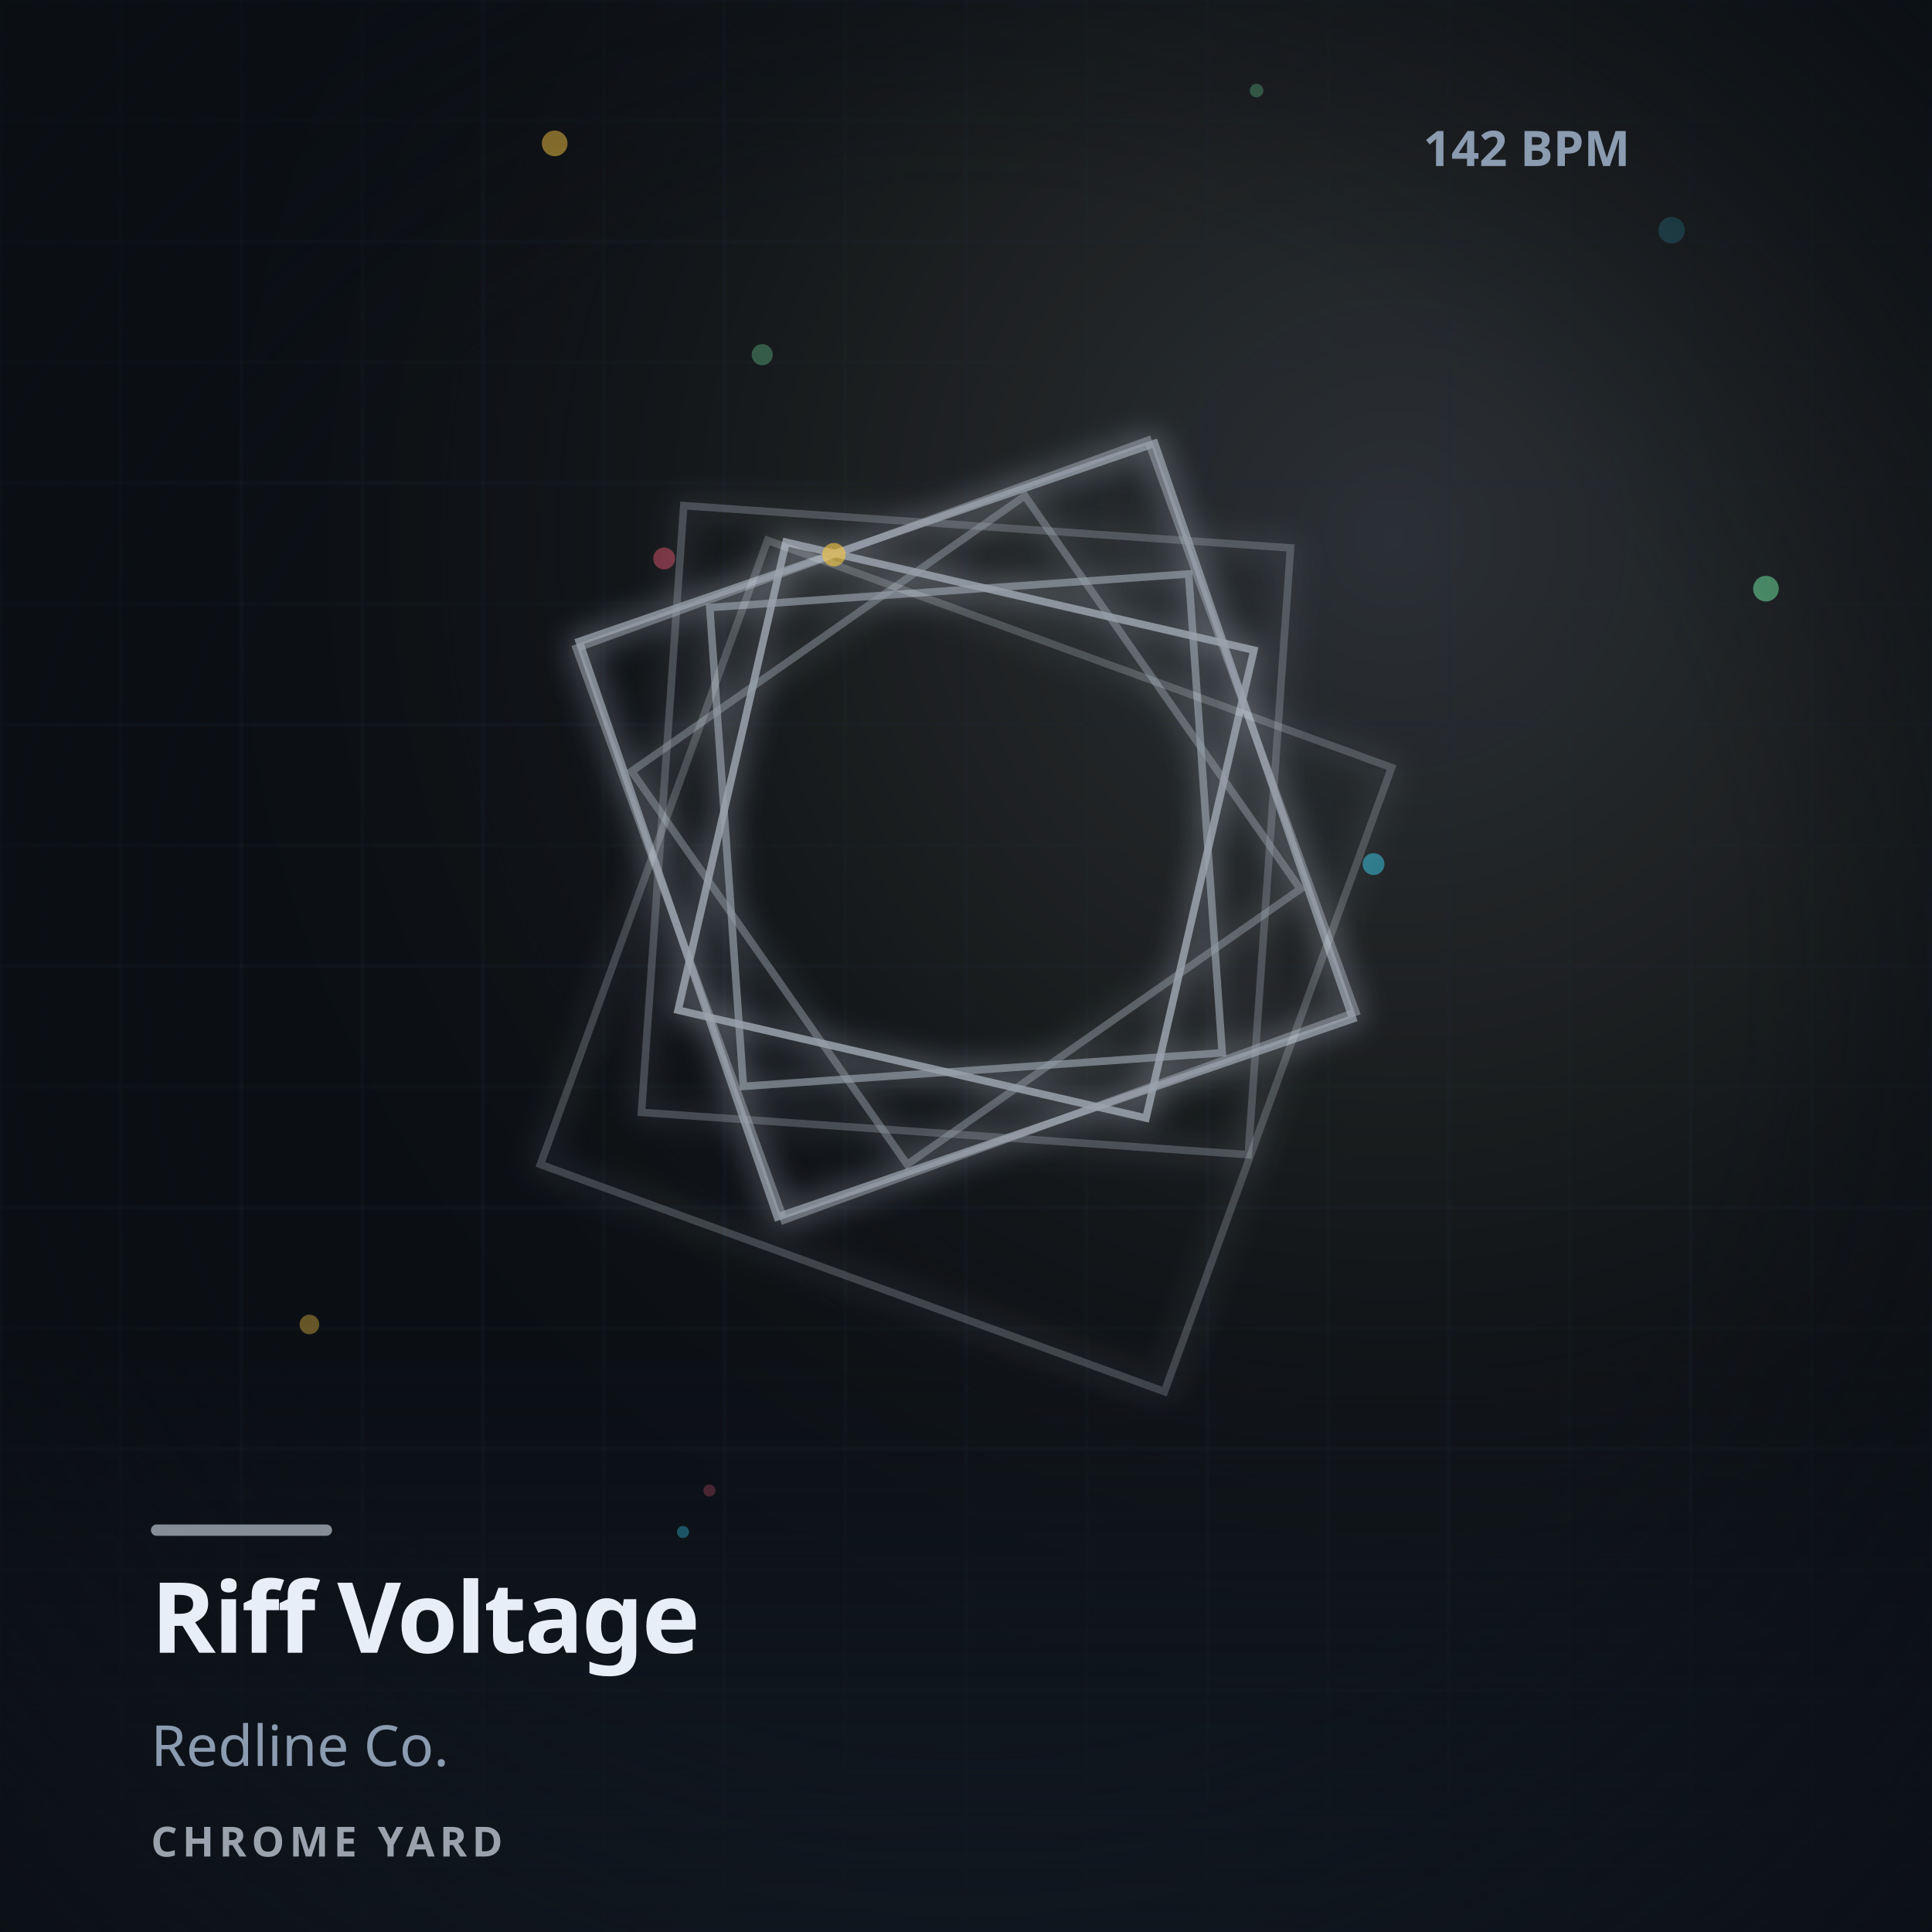
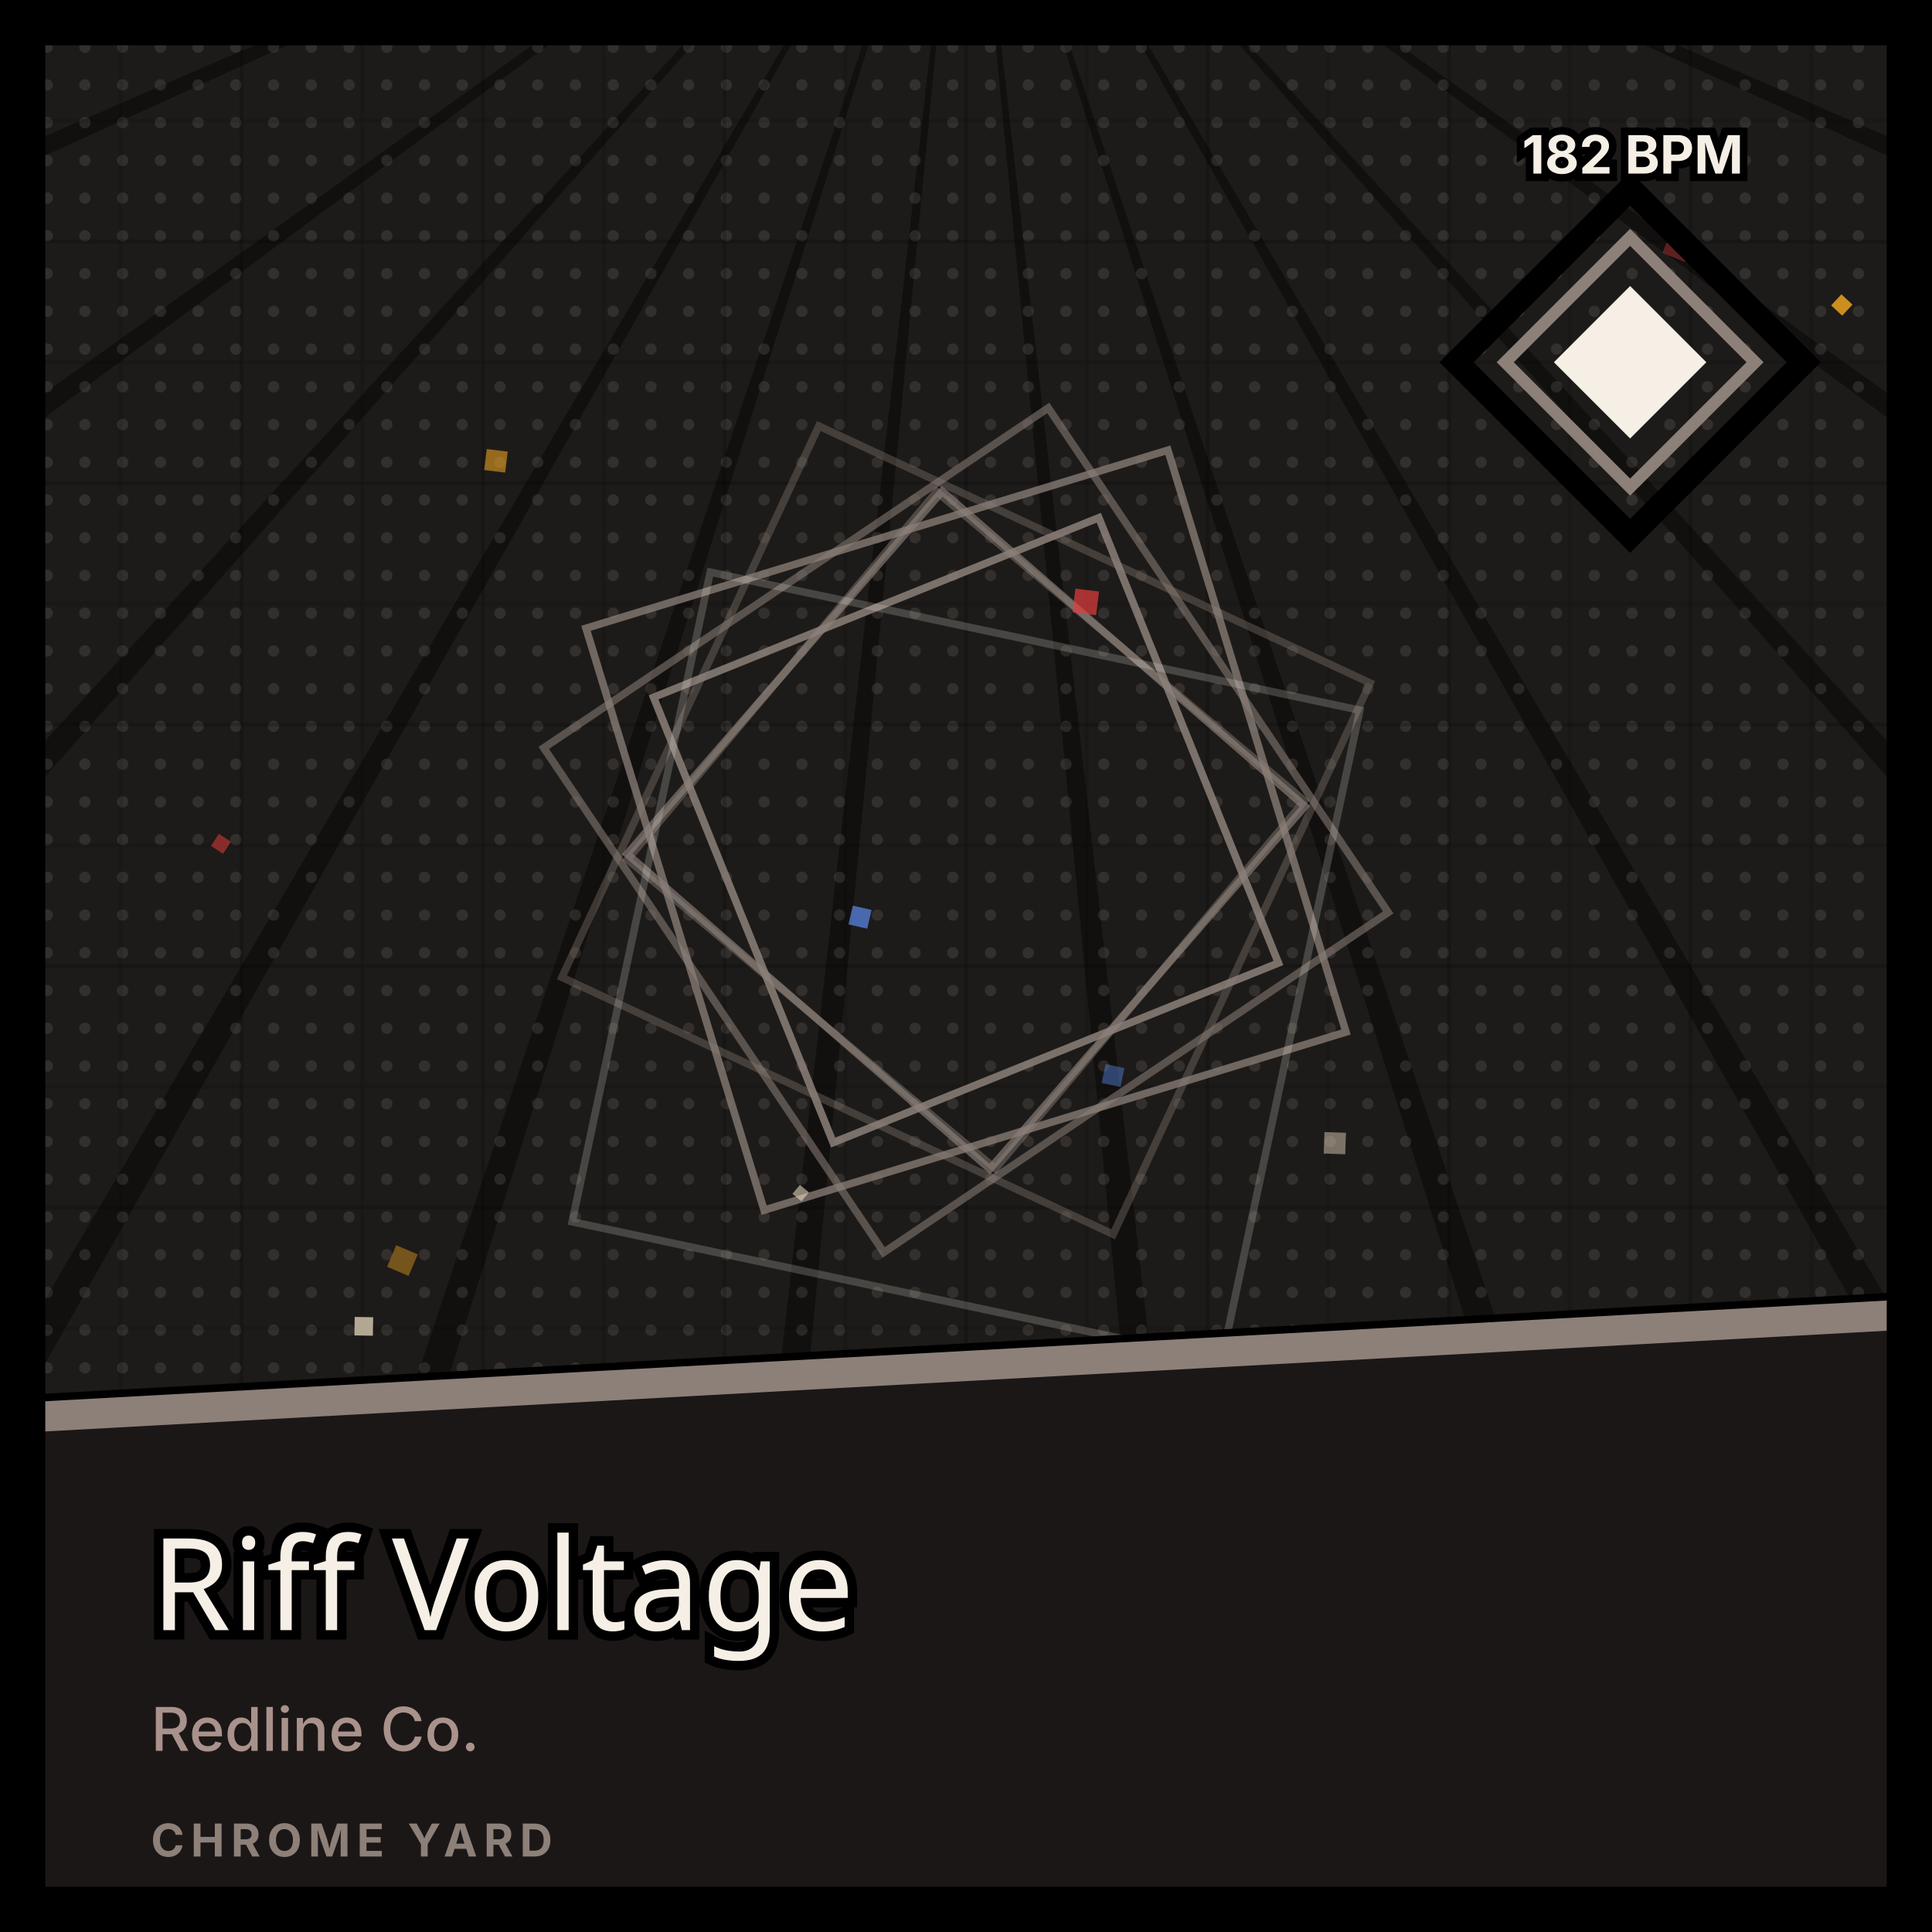
<svg xmlns="http://www.w3.org/2000/svg" width="512" height="512" viewBox="0 0 512 512">
  <defs>
-     <radialGradient id="bgGlow" cx="72%" cy="28%" r="65%">
-       <stop offset="0%" stop-color="#9AA3AD" stop-opacity="0.22" />
-       <stop offset="55%" stop-color="#b9ae87" stop-opacity="0.06" />
-       <stop offset="100%" stop-color="#0B0F14" stop-opacity="0" />
-     </radialGradient>
-     <radialGradient id="vignette" cx="50%" cy="50%" r="72%">
-       <stop offset="55%" stop-color="#0B0F14" stop-opacity="0" />
-       <stop offset="100%" stop-color="#0B0F14" stop-opacity="0.92" />
-     </radialGradient>
-     <linearGradient id="titleFade" x1="0" y1="0" x2="0" y2="1">
-       <stop offset="0%" stop-color="#121A24" stop-opacity="0" />
-       <stop offset="100%" stop-color="#121A24" stop-opacity="0.94" />
-     </linearGradient>
-     <filter id="softGlow" x="-40%" y="-40%" width="180%" height="180%">
-       <feGaussianBlur stdDeviation="4" result="b" />
-       <feMerge>
-         <feMergeNode in="b" />
-         <feMergeNode in="SourceGraphic" />
-       </feMerge>
-     </filter>
+     <pattern id="halftone" width="10" height="10" patternUnits="userSpaceOnUse">
+       <circle cx="2.5" cy="2.5" r="1.5" fill="#8C8079" opacity="0.20" />
+     </pattern>
  </defs>
-   <rect width="512" height="512" fill="#0B0F14" />
-   <rect width="512" height="512" fill="url(#bgGlow)" />
+   <rect width="512" height="512" fill="#12100F" />
+   <rect width="512" height="512" fill="url(#halftone)" />
+   <g>
+     <polygon points="256.0,-70.0 1016.0,-63.4 1000.7,81.5" fill="#8C8079" opacity="0.09" />
+     <polygon points="256.0,-70.0 998.0,94.5 953.0,233.0" fill="#8C8079" opacity="0.09" />
+     <polygon points="256.0,-70.0 947.6,245.2 874.7,371.3" fill="#8C8079" opacity="0.09" />
+     <polygon points="256.0,-70.0 866.9,382.1 769.4,490.3" fill="#8C8079" opacity="0.09" />
+     <polygon points="256.0,-70.0 759.6,499.2 641.7,584.8" fill="#8C8079" opacity="0.09" />
+     <polygon points="256.0,-70.0 630.2,591.5 497.2,650.7" fill="#8C8079" opacity="0.09" />
+     <polygon points="256.0,-70.0 484.5,654.8 342.0,685.1" fill="#8C8079" opacity="0.09" />
+     <polygon points="256.0,-70.0 328.8,686.5 183.2,686.5" fill="#8C8079" opacity="0.09" />
+     <polygon points="256.0,-70.0 170.0,685.1 27.5,654.8" fill="#8C8079" opacity="0.09" />
+     <polygon points="256.0,-70.0 14.8,650.7 -118.2,591.5" fill="#8C8079" opacity="0.09" />
+     <polygon points="256.0,-70.0 -129.7,584.8 -247.6,499.2" fill="#8C8079" opacity="0.09" />
+     <polygon points="256.0,-70.0 -257.4,490.3 -354.9,382.1" fill="#8C8079" opacity="0.09" />
+     <polygon points="256.0,-70.0 -362.7,371.3 -435.6,245.2" fill="#8C8079" opacity="0.09" />
+     <polygon points="256.0,-70.0 -441.0,233.0 -486.0,94.5" fill="#8C8079" opacity="0.09" />
+     <polygon points="256.0,-70.0 -488.7,81.5 -504.0,-63.4" fill="#8C8079" opacity="0.09" />
+   </g>
  <g opacity="0.9">
-     <line x1="0" y1="0" x2="0" y2="512" stroke="#1E2A3A" stroke-opacity="0.20" stroke-width="1" />
-     <line x1="32" y1="0" x2="32" y2="512" stroke="#1E2A3A" stroke-opacity="0.12" stroke-width="1" />
-     <line x1="64" y1="0" x2="64" y2="512" stroke="#1E2A3A" stroke-opacity="0.20" stroke-width="1" />
-     <line x1="96" y1="0" x2="96" y2="512" stroke="#1E2A3A" stroke-opacity="0.12" stroke-width="1" />
-     <line x1="128" y1="0" x2="128" y2="512" stroke="#1E2A3A" stroke-opacity="0.20" stroke-width="1" />
-     <line x1="160" y1="0" x2="160" y2="512" stroke="#1E2A3A" stroke-opacity="0.12" stroke-width="1" />
-     <line x1="192" y1="0" x2="192" y2="512" stroke="#1E2A3A" stroke-opacity="0.20" stroke-width="1" />
-     <line x1="224" y1="0" x2="224" y2="512" stroke="#1E2A3A" stroke-opacity="0.12" stroke-width="1" />
-     <line x1="256" y1="0" x2="256" y2="512" stroke="#1E2A3A" stroke-opacity="0.20" stroke-width="1" />
-     <line x1="288" y1="0" x2="288" y2="512" stroke="#1E2A3A" stroke-opacity="0.12" stroke-width="1" />
-     <line x1="320" y1="0" x2="320" y2="512" stroke="#1E2A3A" stroke-opacity="0.20" stroke-width="1" />
-     <line x1="352" y1="0" x2="352" y2="512" stroke="#1E2A3A" stroke-opacity="0.12" stroke-width="1" />
-     <line x1="384" y1="0" x2="384" y2="512" stroke="#1E2A3A" stroke-opacity="0.20" stroke-width="1" />
-     <line x1="416" y1="0" x2="416" y2="512" stroke="#1E2A3A" stroke-opacity="0.12" stroke-width="1" />
-     <line x1="448" y1="0" x2="448" y2="512" stroke="#1E2A3A" stroke-opacity="0.20" stroke-width="1" />
-     <line x1="480" y1="0" x2="480" y2="512" stroke="#1E2A3A" stroke-opacity="0.12" stroke-width="1" />
-     <line x1="512" y1="0" x2="512" y2="512" stroke="#1E2A3A" stroke-opacity="0.20" stroke-width="1" />
-     <line x1="0" y1="0" x2="512" y2="0" stroke="#1E2A3A" stroke-opacity="0.20" stroke-width="1" />
-     <line x1="0" y1="32" x2="512" y2="32" stroke="#1E2A3A" stroke-opacity="0.12" stroke-width="1" />
-     <line x1="0" y1="64" x2="512" y2="64" stroke="#1E2A3A" stroke-opacity="0.20" stroke-width="1" />
-     <line x1="0" y1="96" x2="512" y2="96" stroke="#1E2A3A" stroke-opacity="0.12" stroke-width="1" />
-     <line x1="0" y1="128" x2="512" y2="128" stroke="#1E2A3A" stroke-opacity="0.20" stroke-width="1" />
-     <line x1="0" y1="160" x2="512" y2="160" stroke="#1E2A3A" stroke-opacity="0.12" stroke-width="1" />
-     <line x1="0" y1="192" x2="512" y2="192" stroke="#1E2A3A" stroke-opacity="0.20" stroke-width="1" />
-     <line x1="0" y1="224" x2="512" y2="224" stroke="#1E2A3A" stroke-opacity="0.12" stroke-width="1" />
-     <line x1="0" y1="256" x2="512" y2="256" stroke="#1E2A3A" stroke-opacity="0.20" stroke-width="1" />
-     <line x1="0" y1="288" x2="512" y2="288" stroke="#1E2A3A" stroke-opacity="0.12" stroke-width="1" />
-     <line x1="0" y1="320" x2="512" y2="320" stroke="#1E2A3A" stroke-opacity="0.20" stroke-width="1" />
-     <line x1="0" y1="352" x2="512" y2="352" stroke="#1E2A3A" stroke-opacity="0.12" stroke-width="1" />
-     <line x1="0" y1="384" x2="512" y2="384" stroke="#1E2A3A" stroke-opacity="0.20" stroke-width="1" />
-     <line x1="0" y1="416" x2="512" y2="416" stroke="#1E2A3A" stroke-opacity="0.12" stroke-width="1" />
-     <line x1="0" y1="448" x2="512" y2="448" stroke="#1E2A3A" stroke-opacity="0.20" stroke-width="1" />
-     <line x1="0" y1="480" x2="512" y2="480" stroke="#1E2A3A" stroke-opacity="0.12" stroke-width="1" />
-     <line x1="0" y1="512" x2="512" y2="512" stroke="#1E2A3A" stroke-opacity="0.20" stroke-width="1" />
-   </g>
-   <g filter="url(#softGlow)">
-     <polygon points="332.3,172.3 303.7,296.3 179.7,267.7 208.3,143.7" fill="none" stroke="#9AA3AD" stroke-width="2" opacity="0.85" />
-     <polygon points="358.5,270.0 206.0,322.5 153.5,170.0 306.0,117.5" fill="none" stroke="#9AA3AD" stroke-width="2" opacity="0.75" />
-     <polygon points="323.9,279.0 197.0,287.9 188.1,161.0 315.0,152.1" fill="none" stroke="#9AA3AD" stroke-width="2" opacity="0.65" />
-     <polygon points="207.8,323.3 152.7,171.8 304.2,116.7 359.3,268.2" fill="none" stroke="#9AA3AD" stroke-width="2" opacity="0.55" />
-     <polygon points="167.4,204.4 271.6,131.4 344.6,235.6 240.4,308.6" fill="none" stroke="#9AA3AD" stroke-width="2" opacity="0.45" />
-     <polygon points="181.2,134.0 342.0,145.2 330.8,306.0 170.0,294.8" fill="none" stroke="#9AA3AD" stroke-width="2" opacity="0.35" />
-     <rect x="168" y="168" width="176" height="176" fill="none" stroke="#E8EEF7" stroke-width="2" opacity="0.2" transform="rotate(20 256 256)" />
+     <line x1="0" y1="0" x2="0" y2="512" stroke="#000000" stroke-opacity="0.20" stroke-width="1" />
+     <line x1="32" y1="0" x2="32" y2="512" stroke="#000000" stroke-opacity="0.12" stroke-width="1" />
+     <line x1="64" y1="0" x2="64" y2="512" stroke="#000000" stroke-opacity="0.20" stroke-width="1" />
+     <line x1="96" y1="0" x2="96" y2="512" stroke="#000000" stroke-opacity="0.12" stroke-width="1" />
+     <line x1="128" y1="0" x2="128" y2="512" stroke="#000000" stroke-opacity="0.20" stroke-width="1" />
+     <line x1="160" y1="0" x2="160" y2="512" stroke="#000000" stroke-opacity="0.12" stroke-width="1" />
+     <line x1="192" y1="0" x2="192" y2="512" stroke="#000000" stroke-opacity="0.20" stroke-width="1" />
+     <line x1="224" y1="0" x2="224" y2="512" stroke="#000000" stroke-opacity="0.12" stroke-width="1" />
+     <line x1="256" y1="0" x2="256" y2="512" stroke="#000000" stroke-opacity="0.20" stroke-width="1" />
+     <line x1="288" y1="0" x2="288" y2="512" stroke="#000000" stroke-opacity="0.12" stroke-width="1" />
+     <line x1="320" y1="0" x2="320" y2="512" stroke="#000000" stroke-opacity="0.20" stroke-width="1" />
+     <line x1="352" y1="0" x2="352" y2="512" stroke="#000000" stroke-opacity="0.12" stroke-width="1" />
+     <line x1="384" y1="0" x2="384" y2="512" stroke="#000000" stroke-opacity="0.20" stroke-width="1" />
+     <line x1="416" y1="0" x2="416" y2="512" stroke="#000000" stroke-opacity="0.12" stroke-width="1" />
+     <line x1="448" y1="0" x2="448" y2="512" stroke="#000000" stroke-opacity="0.20" stroke-width="1" />
+     <line x1="480" y1="0" x2="480" y2="512" stroke="#000000" stroke-opacity="0.12" stroke-width="1" />
+     <line x1="512" y1="0" x2="512" y2="512" stroke="#000000" stroke-opacity="0.20" stroke-width="1" />
+     <line x1="0" y1="0" x2="512" y2="0" stroke="#000000" stroke-opacity="0.20" stroke-width="1" />
+     <line x1="0" y1="32" x2="512" y2="32" stroke="#000000" stroke-opacity="0.12" stroke-width="1" />
+     <line x1="0" y1="64" x2="512" y2="64" stroke="#000000" stroke-opacity="0.20" stroke-width="1" />
+     <line x1="0" y1="96" x2="512" y2="96" stroke="#000000" stroke-opacity="0.12" stroke-width="1" />
+     <line x1="0" y1="128" x2="512" y2="128" stroke="#000000" stroke-opacity="0.20" stroke-width="1" />
+     <line x1="0" y1="160" x2="512" y2="160" stroke="#000000" stroke-opacity="0.12" stroke-width="1" />
+     <line x1="0" y1="192" x2="512" y2="192" stroke="#000000" stroke-opacity="0.20" stroke-width="1" />
+     <line x1="0" y1="224" x2="512" y2="224" stroke="#000000" stroke-opacity="0.12" stroke-width="1" />
+     <line x1="0" y1="256" x2="512" y2="256" stroke="#000000" stroke-opacity="0.20" stroke-width="1" />
+     <line x1="0" y1="288" x2="512" y2="288" stroke="#000000" stroke-opacity="0.12" stroke-width="1" />
+     <line x1="0" y1="320" x2="512" y2="320" stroke="#000000" stroke-opacity="0.20" stroke-width="1" />
+     <line x1="0" y1="352" x2="512" y2="352" stroke="#000000" stroke-opacity="0.12" stroke-width="1" />
+     <line x1="0" y1="384" x2="512" y2="384" stroke="#000000" stroke-opacity="0.20" stroke-width="1" />
+     <line x1="0" y1="416" x2="512" y2="416" stroke="#000000" stroke-opacity="0.12" stroke-width="1" />
+     <line x1="0" y1="448" x2="512" y2="448" stroke="#000000" stroke-opacity="0.20" stroke-width="1" />
+     <line x1="0" y1="480" x2="512" y2="480" stroke="#000000" stroke-opacity="0.12" stroke-width="1" />
+     <line x1="0" y1="512" x2="512" y2="512" stroke="#000000" stroke-opacity="0.20" stroke-width="1" />
  </g>
  <g>
-     <circle cx="443.0" cy="61.0" r="3.5" fill="#3DDCFF" opacity="0.26" />
-     <circle cx="202.0" cy="94.0" r="2.8" fill="#7CFFB2" opacity="0.29" />
-     <circle cx="147.0" cy="38.0" r="3.4" fill="#F5C542" opacity="0.64" />
-     <circle cx="176.0" cy="148.0" r="2.9" fill="#FF5C7A" opacity="0.42" />
-     <circle cx="181.0" cy="406.0" r="1.6" fill="#3DDCFF" opacity="0.45" />
-     <circle cx="468.0" cy="156.0" r="3.4" fill="#7CFFB2" opacity="0.56" />
-     <circle cx="82.0" cy="351.0" r="2.6" fill="#F5C542" opacity="0.39" />
-     <circle cx="188.0" cy="395.0" r="1.6" fill="#FF5C7A" opacity="0.32" />
-     <circle cx="364.0" cy="229.0" r="2.9" fill="#3DDCFF" opacity="0.46" />
-     <circle cx="333.0" cy="24.0" r="1.8" fill="#7CFFB2" opacity="0.33" />
-     <circle cx="221.0" cy="147.0" r="3.1" fill="#F5C542" opacity="0.62" />
+     <polygon points="291.2,137.2 338.8,255.2 220.8,302.8 173.2,184.8" fill="none" stroke="#8C8079" stroke-width="2" opacity="0.85" />
+     <polygon points="356.7,273.5 202.5,320.7 155.3,166.5 309.5,119.3" fill="none" stroke="#8C8079" stroke-width="2" opacity="0.75" />
+     <polygon points="262.3,309.8 166.2,226.3 249.7,130.2 345.8,213.7" fill="none" stroke="#8C8079" stroke-width="2" opacity="0.65" />
+     <polygon points="234.2,331.9 144.1,198.2 277.8,108.1 367.9,241.8" fill="none" stroke="#8C8079" stroke-width="2" opacity="0.55" />
+     <polygon points="166.3,227.8 248.2,130.3 345.7,212.2 263.8,309.7" fill="none" stroke="#8C8079" stroke-width="2" opacity="0.45" />
+     <polygon points="217.0,112.9 363.1,181.0 295.0,327.1 148.9,259.0" fill="none" stroke="#8C8079" stroke-width="2" opacity="0.35" />
+     <rect x="168" y="168" width="176" height="176" fill="none" stroke="#F5EFE6" stroke-width="2" opacity="0.2" transform="rotate(12 256 256)" />
  </g>
-   <rect x="0" y="360" width="512" height="152" fill="url(#titleFade)" />
-   <rect width="512" height="512" fill="url(#vignette)" />
-   <text x="40" y="438" fill="#E8EEF7" font-family="Sora, IBM Plex Sans, system-ui, sans-serif" font-size="26" font-weight="700" letter-spacing="-0.02em">Riff Voltage</text>
-   <text x="40" y="468" fill="#8B9BB0" font-family="IBM Plex Sans, system-ui, sans-serif" font-size="15" font-weight="500">Redline Co.</text>
-   <text x="40" y="492" fill="#9AA3AD" font-family="IBM Plex Sans, system-ui, sans-serif" font-size="11" font-weight="600" letter-spacing="0.12em">CHROME YARD</text>
-   <text x="432" y="44" text-anchor="end" fill="#8B9BB0" font-family="IBM Plex Sans, system-ui, sans-serif" font-size="13" font-weight="600">142 BPM</text>
-   <rect x="40" y="404" width="48" height="3" fill="#9AA3AD" opacity="0.85" rx="1.5" />
+   <g>
+     <rect x="443.0" y="61.0" width="6.5" height="6.5" fill="#E23D3D" opacity="0.37" transform="rotate(22 443.0 61.0)" />
+     <rect x="94.0" y="349.0" width="4.9" height="4.9" fill="#F2E4C9" opacity="0.70" transform="rotate(1 94.0 349.0)" />
+     <rect x="488.0" y="78.0" width="4.0" height="4.0" fill="#FFB020" opacity="0.77" transform="rotate(43 488.0 78.0)" />
+     <rect x="226.0" y="240.0" width="5.1" height="5.1" fill="#5B8DEF" opacity="0.69" transform="rotate(13 226.0 240.0)" />
+     <rect x="285.0" y="156.0" width="6.3" height="6.3" fill="#E23D3D" opacity="0.70" transform="rotate(7 285.0 156.0)" />
+     <rect x="351.0" y="300.0" width="5.7" height="5.7" fill="#F2E4C9" opacity="0.44" transform="rotate(2 351.0 300.0)" />
+     <rect x="129.0" y="119.0" width="5.6" height="5.6" fill="#FFB020" opacity="0.53" transform="rotate(7 129.0 119.0)" />
+     <rect x="293.0" y="282.0" width="5.1" height="5.1" fill="#5B8DEF" opacity="0.42" transform="rotate(12 293.0 282.0)" />
+     <rect x="58.0" y="221.0" width="3.8" height="3.8" fill="#E23D3D" opacity="0.55" transform="rotate(33 58.0 221.0)" />
+     <rect x="212.0" y="314.0" width="3.1" height="3.1" fill="#F2E4C9" opacity="0.55" transform="rotate(40 212.0 314.0)" />
+     <rect x="105.0" y="330.0" width="6.2" height="6.2" fill="#FFB020" opacity="0.39" transform="rotate(23 105.0 330.0)" />
+   </g>
+   <g>
+     <polygon points="432.0,50.0 478.0,96.0 432.0,142.0 386.0,96.0" fill="none" stroke="#000000" stroke-width="6.4" />
+     <polygon points="432.0,62.9 465.1,96.0 432.0,129.1 398.9,96.0" fill="none" stroke="#8C8079" stroke-width="3.2" />
+     <polygon points="432.0,75.8 452.2,96.0 432.0,116.2 411.8,96.0" fill="#F5EFE6" />
+   </g>
+   <polygon points="0,372 512,344 512,512 0,512" fill="#1C1717" stroke="#000000" stroke-width="4" />
+   <polygon points="0,372 512,344 512,352 0,380" fill="#8C8079" />
+   <text x="40" y="432" fill="#F5EFE6" font-family="Anton, Impact, Haettenschweiler, 'Arial Narrow', sans-serif" font-size="34" letter-spacing="0.01em" paint-order="stroke" stroke="#000000" stroke-width="5">Riff Voltage</text>
+   <text x="40" y="464" fill="#A8928B" font-family="IBM Plex Sans, system-ui, -apple-system, sans-serif" font-size="16" font-weight="500">Redline Co.</text>
+   <text x="40" y="492" fill="#8C8079" font-family="IBM Plex Sans, system-ui, -apple-system, sans-serif" font-size="12" font-weight="700" letter-spacing="0.14em">CHROME YARD</text>
+   <text x="462" y="46" text-anchor="end" fill="#F5EFE6" font-family="IBM Plex Sans, system-ui, -apple-system, sans-serif" font-size="14" font-weight="700" paint-order="stroke" stroke="#000000" stroke-width="4">182 BPM</text>
+   <rect x="6" y="6" width="500" height="500" fill="none" stroke="#000000" stroke-width="12" />
</svg>
